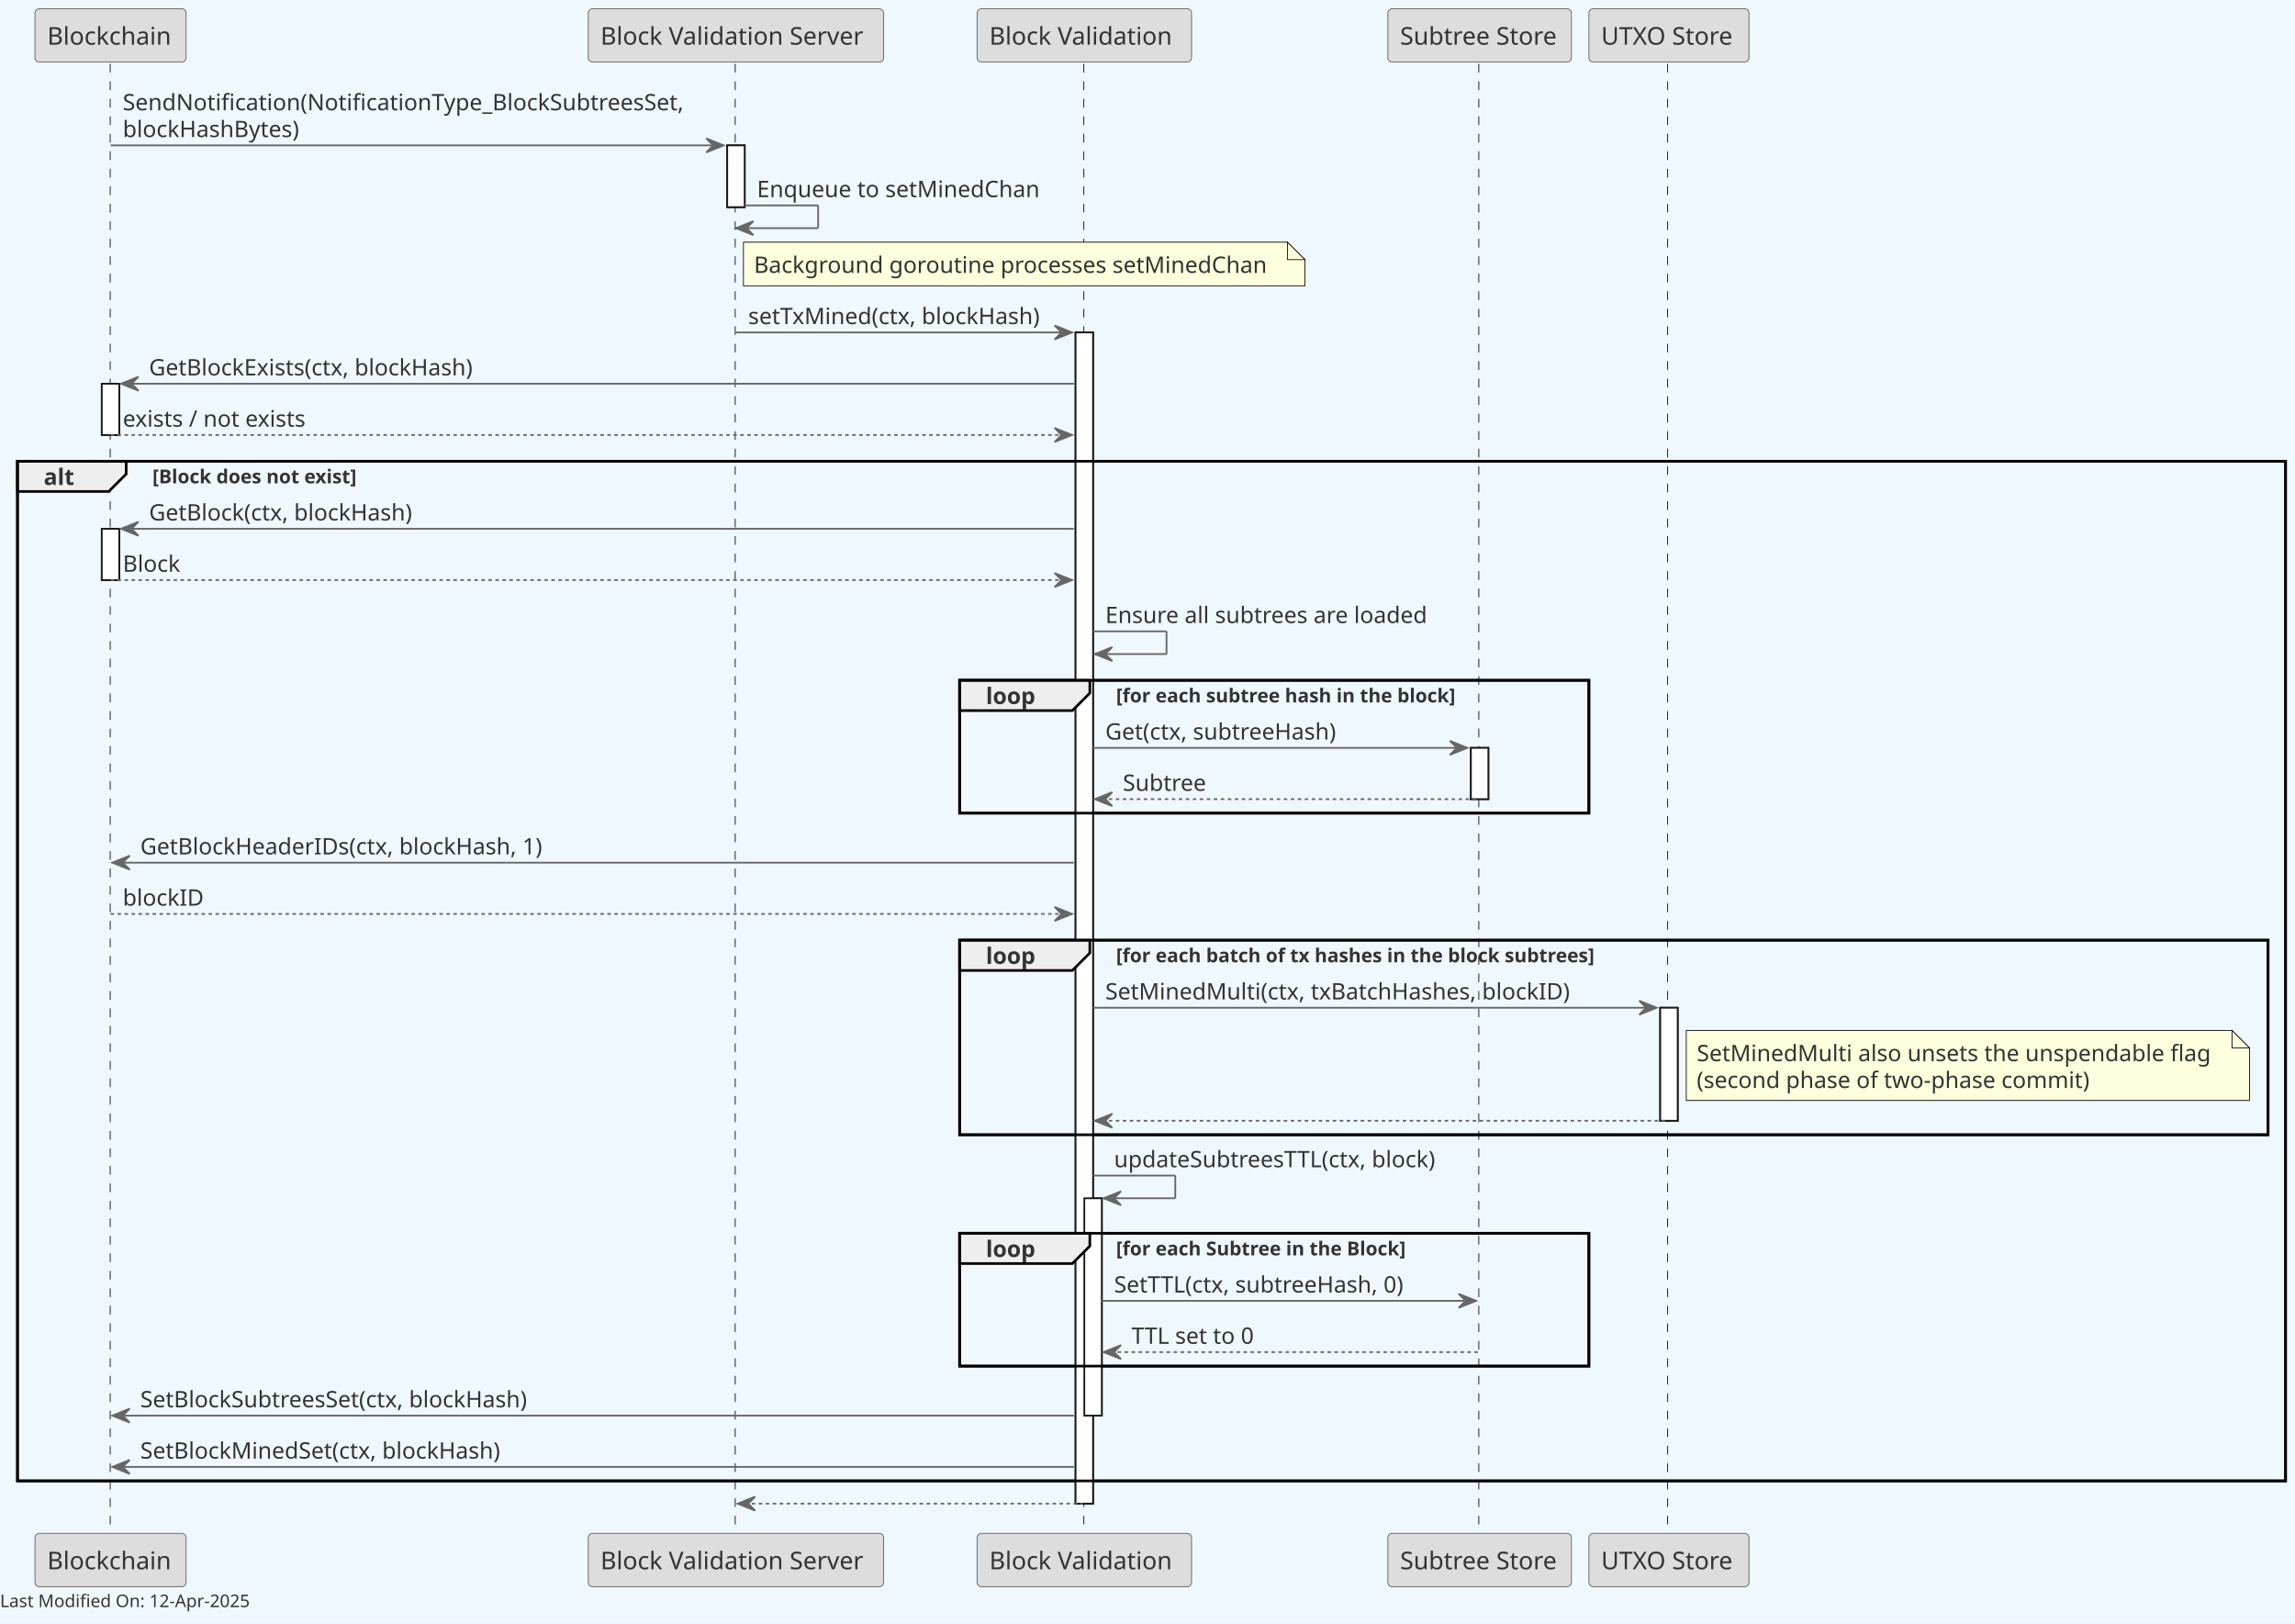
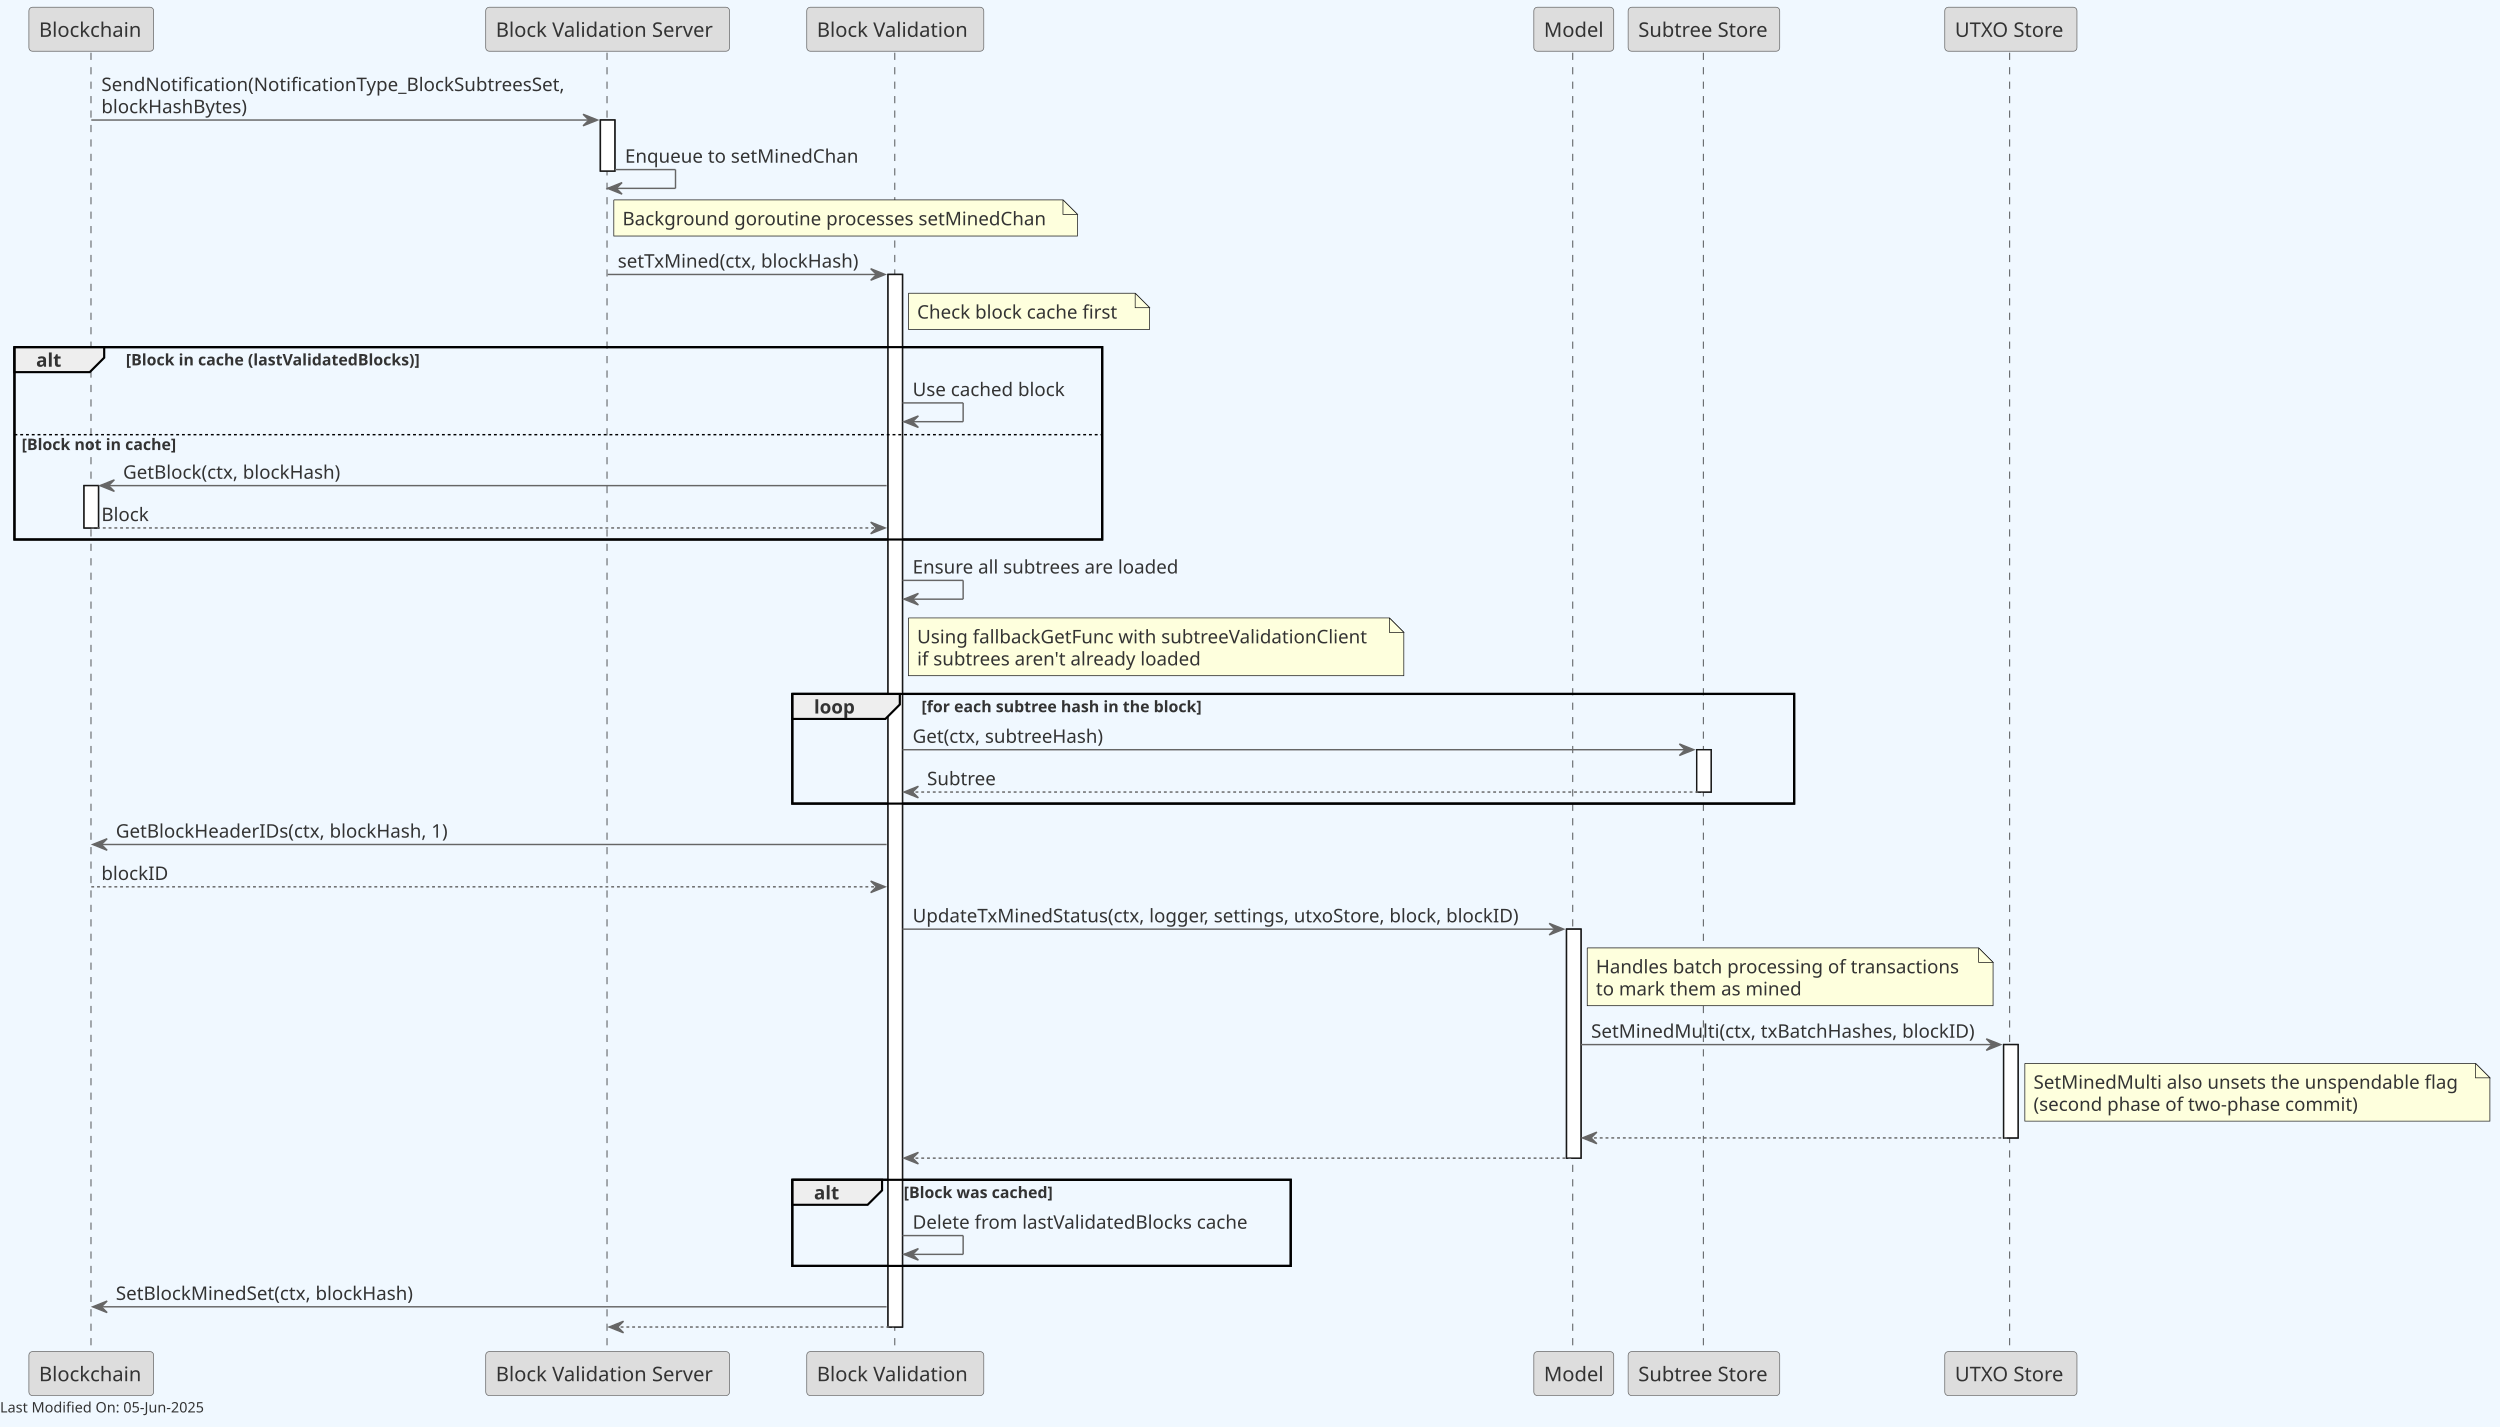
- <svg xmlns="http://www.w3.org/2000/svg" contentStyleType="text/css" height="928" preserveAspectRatio="none" viewBox="0 0 1312 928" width="1312" zoomAndPan="magnify">
-   <path d="m0 0h1312v928h-1312z" fill="#f0f8ff" />
-   <g fill="#fff">
-     <path d="m58.19 219.352h10v29.311h-10z" stroke="#181818" />
-     <path d="m58.19 302.283h10v29.311h-10z" stroke="#181818" />
-     <path d="m415.721 83.109h10v35.31h-10z" stroke="#181818" />
-     <path d="m614.878 190.041h10v669.521h-10z" stroke="#181818" />
-     <path d="m619.878 685.01h10v124.242h-10z" stroke="#181818" />
-     <path d="m840.869 427.525h10v29.311h-10z" stroke="#181818" />
-     <path d="m949.102 576.078h10v64.621h-10z" stroke="#181818" />
+ <svg xmlns="http://www.w3.org/2000/svg" contentStyleType="text/css" height="988px" preserveAspectRatio="none" style="width:1731px;height:988px;background:#F0F8FF;" version="1.1" viewBox="0 0 1731 988" width="1731px" zoomAndPan="magnify">
+   <defs />
+   <g>
+     <rect fill="#F0F8FF" height="988" style="stroke:none;stroke-width:1.0;" width="1731" x="0" y="0" />
+     <rect fill="#FFFFFF" height="29.311" style="stroke:#181818;stroke-width:1.0;" width="10" x="58.19" y="336.238" />
+     <rect fill="#FFFFFF" height="35.31" style="stroke:#181818;stroke-width:1.0;" width="10" x="415.721" y="83.109" />
+     <rect fill="#FFFFFF" height="728.787" style="stroke:#181818;stroke-width:1.0;" width="10" x="614.878" y="190.041" />
+     <rect fill="#FFFFFF" height="158.553" style="stroke:#181818;stroke-width:1.0;" width="10" x="1084.672" y="643.344" />
+     <rect fill="#FFFFFF" height="29.311" style="stroke:#181818;stroke-width:1.0;" width="10" x="1174.799" y="519.102" />
+     <rect fill="#FFFFFF" height="64.621" style="stroke:#181818;stroke-width:1.0;" width="10" x="1387.313" y="723.275" />
+     <rect fill="none" height="133.197" style="stroke:#000000;stroke-width:1.5;" width="753.153" x="10" y="240.352" />
+     <rect fill="none" height="75.932" style="stroke:#000000;stroke-width:1.5;" width="693.678" x="548.59" y="480.481" />
+     <rect fill="none" height="59.621" style="stroke:#000000;stroke-width:1.5;" width="345.115" x="548.59" y="816.896" />
+     <line style="stroke:#181818;stroke-width:0.5;stroke-dasharray:5.0,5.0;" x1="63" x2="63" y1="36.488" y2="936.828" />
+     <line style="stroke:#181818;stroke-width:0.5;stroke-dasharray:5.0,5.0;" x1="420.297" x2="420.297" y1="36.488" y2="936.828" />
+     <line style="stroke:#181818;stroke-width:0.5;stroke-dasharray:5.0,5.0;" x1="619.59" x2="619.59" y1="36.488" y2="936.828" />
+     <line style="stroke:#181818;stroke-width:0.5;stroke-dasharray:5.0,5.0;" x1="1089.014" x2="1089.014" y1="36.488" y2="936.828" />
+     <line style="stroke:#181818;stroke-width:0.5;stroke-dasharray:5.0,5.0;" x1="1179.33" x2="1179.33" y1="36.488" y2="936.828" />
+     <line style="stroke:#181818;stroke-width:0.5;stroke-dasharray:5.0,5.0;" x1="1391.55" x2="1391.55" y1="36.488" y2="936.828" />
+     <rect fill="#DDDDDD" height="30.488" rx="2.5" ry="2.5" style="stroke:#666666;stroke-width:0.5;" width="86.379" x="20" y="5" />
+     <text fill="#333333" font-family="sans-serif" font-size="14" lengthAdjust="spacing" textLength="72.379" x="27" y="25.535">Blockchain</text>
+     <rect fill="#DDDDDD" height="30.488" rx="2.5" ry="2.5" style="stroke:#666666;stroke-width:0.5;" width="86.379" x="20" y="935.828" />
+     <text fill="#333333" font-family="sans-serif" font-size="14" lengthAdjust="spacing" textLength="72.379" x="27" y="956.363">Blockchain</text>
+     <rect fill="#DDDDDD" height="30.488" rx="2.5" ry="2.5" style="stroke:#666666;stroke-width:0.5;" width="168.848" x="336.297" y="5" />
+     <text fill="#333333" font-family="sans-serif" font-size="14" lengthAdjust="spacing" textLength="154.848" x="343.297" y="25.535">Block Validation Server</text>
+     <rect fill="#DDDDDD" height="30.488" rx="2.5" ry="2.5" style="stroke:#666666;stroke-width:0.5;" width="168.848" x="336.297" y="935.828" />
+     <text fill="#333333" font-family="sans-serif" font-size="14" lengthAdjust="spacing" textLength="154.848" x="343.297" y="956.363">Block Validation Server</text>
+     <rect fill="#DDDDDD" height="30.488" rx="2.5" ry="2.5" style="stroke:#666666;stroke-width:0.5;" width="122.575" x="558.59" y="5" />
+     <text fill="#333333" font-family="sans-serif" font-size="14" lengthAdjust="spacing" textLength="108.575" x="565.59" y="25.535">Block Validation</text>
+     <rect fill="#DDDDDD" height="30.488" rx="2.5" ry="2.5" style="stroke:#666666;stroke-width:0.5;" width="122.575" x="558.59" y="935.828" />
+     <text fill="#333333" font-family="sans-serif" font-size="14" lengthAdjust="spacing" textLength="108.575" x="565.59" y="956.363">Block Validation</text>
+     <rect fill="#DDDDDD" height="30.488" rx="2.5" ry="2.5" style="stroke:#666666;stroke-width:0.5;" width="55.316" x="1062.014" y="5" />
+     <text fill="#333333" font-family="sans-serif" font-size="14" lengthAdjust="spacing" textLength="41.316" x="1069.014" y="25.535">Model</text>
+     <rect fill="#DDDDDD" height="30.488" rx="2.5" ry="2.5" style="stroke:#666666;stroke-width:0.5;" width="55.316" x="1062.014" y="935.828" />
+     <text fill="#333333" font-family="sans-serif" font-size="14" lengthAdjust="spacing" textLength="41.316" x="1069.014" y="956.363">Model</text>
+     <rect fill="#DDDDDD" height="30.488" rx="2.5" ry="2.5" style="stroke:#666666;stroke-width:0.5;" width="104.939" x="1127.33" y="5" />
+     <text fill="#333333" font-family="sans-serif" font-size="14" lengthAdjust="spacing" textLength="90.939" x="1134.33" y="25.535">Subtree Store</text>
+     <rect fill="#DDDDDD" height="30.488" rx="2.5" ry="2.5" style="stroke:#666666;stroke-width:0.5;" width="104.939" x="1127.33" y="935.828" />
+     <text fill="#333333" font-family="sans-serif" font-size="14" lengthAdjust="spacing" textLength="90.939" x="1134.33" y="956.363">Subtree Store</text>
+     <rect fill="#DDDDDD" height="30.488" rx="2.5" ry="2.5" style="stroke:#666666;stroke-width:0.5;" width="91.526" x="1346.55" y="5" />
+     <text fill="#333333" font-family="sans-serif" font-size="14" lengthAdjust="spacing" textLength="77.526" x="1353.55" y="25.535">UTXO Store</text>
+     <rect fill="#DDDDDD" height="30.488" rx="2.5" ry="2.5" style="stroke:#666666;stroke-width:0.5;" width="91.526" x="1346.55" y="935.828" />
+     <text fill="#333333" font-family="sans-serif" font-size="14" lengthAdjust="spacing" textLength="77.526" x="1353.55" y="956.363">UTXO Store</text>
+     <rect fill="#FFFFFF" height="29.311" style="stroke:#181818;stroke-width:1.0;" width="10" x="58.19" y="336.238" />
+     <rect fill="#FFFFFF" height="35.31" style="stroke:#181818;stroke-width:1.0;" width="10" x="415.721" y="83.109" />
+     <rect fill="#FFFFFF" height="728.787" style="stroke:#181818;stroke-width:1.0;" width="10" x="614.878" y="190.041" />
+     <rect fill="#FFFFFF" height="158.553" style="stroke:#181818;stroke-width:1.0;" width="10" x="1084.672" y="643.344" />
+     <rect fill="#FFFFFF" height="29.311" style="stroke:#181818;stroke-width:1.0;" width="10" x="1174.799" y="519.102" />
+     <rect fill="#FFFFFF" height="64.621" style="stroke:#181818;stroke-width:1.0;" width="10" x="1387.313" y="723.275" />
+     <polygon fill="#666666" points="403.721,79.109,413.721,83.109,403.721,87.109,407.721,83.109" style="stroke:#666666;stroke-width:1.0;" />
+     <line style="stroke:#666666;stroke-width:1.0;" x1="63.19" x2="409.721" y1="83.109" y2="83.109" />
+     <text fill="#333333" font-family="sans-serif" font-size="13" lengthAdjust="spacing" textLength="329.418" x="70.189" y="63.057">SendNotification(NotificationType_BlockSubtreesSet,</text>
+     <text fill="#333333" font-family="sans-serif" font-size="13" lengthAdjust="spacing" textLength="102.838" x="70.189" y="78.367">blockHashBytes)</text>
+     <line style="stroke:#666666;stroke-width:1.0;" x1="425.721" x2="467.721" y1="117.42" y2="117.42" />
+     <line style="stroke:#666666;stroke-width:1.0;" x1="467.721" x2="467.721" y1="117.42" y2="130.42" />
+     <line style="stroke:#666666;stroke-width:1.0;" x1="420.721" x2="467.721" y1="130.42" y2="130.42" />
+     <polygon fill="#666666" points="430.721,126.42,420.721,130.42,430.721,134.42,426.721,130.42" style="stroke:#666666;stroke-width:1.0;" />
+     <text fill="#333333" font-family="sans-serif" font-size="13" lengthAdjust="spacing" textLength="164.481" x="432.721" y="112.678">Enqueue to setMinedChan</text>
+     <path d="M425,138.42 L425,163.42 L746,163.42 L746,148.42 L736,138.42 L425,138.42 " fill="#FEFFDD" style="stroke:#181818;stroke-width:0.5;" />
+     <path d="M736,138.42 L736,148.42 L746,148.42 L736,138.42 " fill="#FEFFDD" style="stroke:#181818;stroke-width:0.5;" />
+     <text fill="#333333" font-family="sans-serif" font-size="13" lengthAdjust="spacing" textLength="300.377" x="431" y="155.988">Background goroutine processes setMinedChan</text>
+     <polygon fill="#666666" points="602.878,186.041,612.878,190.041,602.878,194.041,606.878,190.041" style="stroke:#666666;stroke-width:1.0;" />
+     <line style="stroke:#666666;stroke-width:1.0;" x1="420.721" x2="608.878" y1="190.041" y2="190.041" />
+     <text fill="#333333" font-family="sans-serif" font-size="13" lengthAdjust="spacing" textLength="175.157" x="427.721" y="185.299">setTxMined(ctx, blockHash)</text>
+     <path d="M629,203.041 L629,228.041 L796,228.041 L796,213.041 L786,203.041 L629,203.041 " fill="#FEFFDD" style="stroke:#181818;stroke-width:0.5;" />
+     <path d="M786,203.041 L786,213.041 L796,213.041 L786,203.041 " fill="#FEFFDD" style="stroke:#181818;stroke-width:0.5;" />
+     <text fill="#333333" font-family="sans-serif" font-size="13" lengthAdjust="spacing" textLength="146.237" x="635" y="220.609">Check block cache first</text>
+     <path d="M10,240.352 L72.139,240.352 L72.139,247.662 L62.139,257.662 L10,257.662 L10,240.352 " fill="#EEEEEE" style="stroke:#000000;stroke-width:1.5;" />
+     <rect fill="none" height="133.197" style="stroke:#000000;stroke-width:1.5;" width="753.153" x="10" y="240.352" />
+     <text fill="#333333" font-family="sans-serif" font-size="13" font-weight="bold" lengthAdjust="spacing" textLength="17.139" x="25" y="253.92">alt</text>
+     <text fill="#333333" font-family="sans-serif" font-size="11" font-weight="bold" lengthAdjust="spacing" textLength="210.719" x="87.139" y="252.986">[Block in cache (lastValidatedBlocks)]</text>
+     <line style="stroke:#666666;stroke-width:1.0;" x1="624.878" x2="666.878" y1="278.973" y2="278.973" />
+     <line style="stroke:#666666;stroke-width:1.0;" x1="666.878" x2="666.878" y1="278.973" y2="291.973" />
+     <line style="stroke:#666666;stroke-width:1.0;" x1="625.878" x2="666.878" y1="291.973" y2="291.973" />
+     <polygon fill="#666666" points="635.878,287.973,625.878,291.973,635.878,295.973,631.878,291.973" style="stroke:#666666;stroke-width:1.0;" />
+     <text fill="#333333" font-family="sans-serif" font-size="13" lengthAdjust="spacing" textLength="109.275" x="631.878" y="274.231">Use cached block</text>
+     <line style="stroke:#000000;stroke-width:1.0;stroke-dasharray:2.0,2.0;" x1="10" x2="763.153" y1="300.973" y2="300.973" />
+     <text fill="#333333" font-family="sans-serif" font-size="11" font-weight="bold" lengthAdjust="spacing" textLength="110.731" x="15" y="311.607">[Block not in cache]</text>
+     <polygon fill="#666666" points="79.189,332.238,69.189,336.238,79.189,340.238,75.189,336.238" style="stroke:#666666;stroke-width:1.0;" />
+     <line style="stroke:#666666;stroke-width:1.0;" x1="73.189" x2="613.878" y1="336.238" y2="336.238" />
+     <text fill="#333333" font-family="sans-serif" font-size="13" lengthAdjust="spacing" textLength="156.762" x="85.189" y="331.496">GetBlock(ctx, blockHash)</text>
+     <polygon fill="#666666" points="602.878,361.549,612.878,365.549,602.878,369.549,606.878,365.549" style="stroke:#666666;stroke-width:1.0;" />
+     <line style="stroke:#666666;stroke-width:1.0;stroke-dasharray:2.0,2.0;" x1="63.19" x2="608.878" y1="365.549" y2="365.549" />
+     <text fill="#333333" font-family="sans-serif" font-size="13" lengthAdjust="spacing" textLength="33.477" x="70.189" y="360.807">Block</text>
+     <line style="stroke:#666666;stroke-width:1.0;" x1="624.878" x2="666.878" y1="401.859" y2="401.859" />
+     <line style="stroke:#666666;stroke-width:1.0;" x1="666.878" x2="666.878" y1="401.859" y2="414.859" />
+     <line style="stroke:#666666;stroke-width:1.0;" x1="625.878" x2="666.878" y1="414.859" y2="414.859" />
+     <polygon fill="#666666" points="635.878,410.859,625.878,414.859,635.878,418.859,631.878,414.859" style="stroke:#666666;stroke-width:1.0;" />
+     <text fill="#333333" font-family="sans-serif" font-size="13" lengthAdjust="spacing" textLength="189.96" x="631.878" y="397.117">Ensure all subtrees are loaded</text>
+     <path d="M629,427.859 L629,467.859 L972,467.859 L972,437.859 L962,427.859 L629,427.859 " fill="#FEFFDD" style="stroke:#181818;stroke-width:0.5;" />
+     <path d="M962,427.859 L962,437.859 L972,437.859 L962,427.859 " fill="#FEFFDD" style="stroke:#181818;stroke-width:0.5;" />
+     <text fill="#333333" font-family="sans-serif" font-size="13" lengthAdjust="spacing" textLength="322.423" x="635" y="445.428">Using fallbackGetFunc with subtreeValidationClient</text>
+     <text fill="#333333" font-family="sans-serif" font-size="13" lengthAdjust="spacing" textLength="202.992" x="635" y="460.738">if subtrees aren't already loaded</text>
+     <path d="M548.59,480.481 L623.037,480.481 L623.037,487.791 L613.037,497.791 L548.59,497.791 L548.59,480.481 " fill="#EEEEEE" style="stroke:#000000;stroke-width:1.5;" />
+     <rect fill="none" height="75.932" style="stroke:#000000;stroke-width:1.5;" width="693.678" x="548.59" y="480.481" />
+     <text fill="#333333" font-family="sans-serif" font-size="13" font-weight="bold" lengthAdjust="spacing" textLength="29.447" x="563.59" y="494.049">loop</text>
+     <text fill="#333333" font-family="sans-serif" font-size="11" font-weight="bold" lengthAdjust="spacing" textLength="202.334" x="638.037" y="493.115">[for each subtree hash in the block]</text>
+     <polygon fill="#666666" points="1162.799,515.102,1172.799,519.102,1162.799,523.102,1166.799,519.102" style="stroke:#666666;stroke-width:1.0;" />
+     <line style="stroke:#666666;stroke-width:1.0;" x1="624.878" x2="1168.799" y1="519.102" y2="519.102" />
+     <text fill="#333333" font-family="sans-serif" font-size="13" lengthAdjust="spacing" textLength="136.646" x="631.878" y="514.359">Get(ctx, subtreeHash)</text>
+     <polygon fill="#666666" points="635.878,544.412,625.878,548.412,635.878,552.412,631.878,548.412" style="stroke:#666666;stroke-width:1.0;" />
+     <line style="stroke:#666666;stroke-width:1.0;stroke-dasharray:2.0,2.0;" x1="629.878" x2="1178.799" y1="548.412" y2="548.412" />
+     <text fill="#333333" font-family="sans-serif" font-size="13" lengthAdjust="spacing" textLength="47.919" x="641.878" y="543.67">Subtree</text>
+     <polygon fill="#666666" points="74.189,580.723,64.189,584.723,74.189,588.723,70.189,584.723" style="stroke:#666666;stroke-width:1.0;" />
+     <line style="stroke:#666666;stroke-width:1.0;" x1="68.189" x2="613.878" y1="584.723" y2="584.723" />
+     <text fill="#333333" font-family="sans-serif" font-size="13" lengthAdjust="spacing" textLength="238.037" x="80.189" y="579.981">GetBlockHeaderIDs(ctx, blockHash, 1)</text>
+     <polygon fill="#666666" points="602.878,610.033,612.878,614.033,602.878,618.033,606.878,614.033" style="stroke:#666666;stroke-width:1.0;" />
+     <line style="stroke:#666666;stroke-width:1.0;stroke-dasharray:2.0,2.0;" x1="63.19" x2="608.878" y1="614.033" y2="614.033" />
+     <text fill="#333333" font-family="sans-serif" font-size="13" lengthAdjust="spacing" textLength="47.665" x="70.189" y="609.291">blockID</text>
+     <polygon fill="#666666" points="1072.672,639.344,1082.672,643.344,1072.672,647.344,1076.672,643.344" style="stroke:#666666;stroke-width:1.0;" />
+     <line style="stroke:#666666;stroke-width:1.0;" x1="624.878" x2="1078.672" y1="643.344" y2="643.344" />
+     <text fill="#333333" font-family="sans-serif" font-size="13" lengthAdjust="spacing" textLength="440.794" x="631.878" y="638.602">UpdateTxMinedStatus(ctx, logger, settings, utxoStore, block, blockID)</text>
+     <path d="M1099,656.344 L1099,696.344 L1380,696.344 L1380,666.344 L1370,656.344 L1099,656.344 " fill="#FEFFDD" style="stroke:#181818;stroke-width:0.5;" />
+     <path d="M1370,656.344 L1370,666.344 L1380,666.344 L1370,656.344 " fill="#FEFFDD" style="stroke:#181818;stroke-width:0.5;" />
+     <text fill="#333333" font-family="sans-serif" font-size="13" lengthAdjust="spacing" textLength="260.546" x="1105" y="673.912">Handles batch processing of transactions</text>
+     <text fill="#333333" font-family="sans-serif" font-size="13" lengthAdjust="spacing" textLength="147.037" x="1105" y="689.223">to mark them as mined</text>
+     <polygon fill="#666666" points="1375.313,719.275,1385.313,723.275,1375.313,727.275,1379.313,723.275" style="stroke:#666666;stroke-width:1.0;" />
+     <line style="stroke:#666666;stroke-width:1.0;" x1="1094.672" x2="1381.313" y1="723.275" y2="723.275" />
+     <text fill="#333333" font-family="sans-serif" font-size="13" lengthAdjust="spacing" textLength="273.641" x="1101.672" y="718.533">SetMinedMulti(ctx, txBatchHashes, blockID)</text>
+     <path d="M1402,736.275 L1402,776.275 L1724,776.275 L1724,746.275 L1714,736.275 L1402,736.275 " fill="#FEFFDD" style="stroke:#181818;stroke-width:0.5;" />
+     <path d="M1714,736.275 L1714,746.275 L1724,746.275 L1714,736.275 " fill="#FEFFDD" style="stroke:#181818;stroke-width:0.5;" />
+     <text fill="#333333" font-family="sans-serif" font-size="13" lengthAdjust="spacing" textLength="301.603" x="1408" y="753.844">SetMinedMulti also unsets the unspendable flag</text>
+     <text fill="#333333" font-family="sans-serif" font-size="13" lengthAdjust="spacing" textLength="234.958" x="1408" y="769.154">(second phase of two-phase commit)</text>
+     <polygon fill="#666666" points="1105.672,783.896,1095.672,787.896,1105.672,791.896,1101.672,787.896" style="stroke:#666666;stroke-width:1.0;" />
+     <line style="stroke:#666666;stroke-width:1.0;stroke-dasharray:2.0,2.0;" x1="1099.672" x2="1391.313" y1="787.896" y2="787.896" />
+     <polygon fill="#666666" points="635.878,797.896,625.878,801.896,635.878,805.896,631.878,801.896" style="stroke:#666666;stroke-width:1.0;" />
+     <line style="stroke:#666666;stroke-width:1.0;stroke-dasharray:2.0,2.0;" x1="629.878" x2="1088.672" y1="801.896" y2="801.896" />
+     <path d="M548.59,816.896 L610.729,816.896 L610.729,824.207 L600.729,834.207 L548.59,834.207 L548.59,816.896 " fill="#EEEEEE" style="stroke:#000000;stroke-width:1.5;" />
+     <rect fill="none" height="59.621" style="stroke:#000000;stroke-width:1.5;" width="345.115" x="548.59" y="816.896" />
+     <text fill="#333333" font-family="sans-serif" font-size="13" font-weight="bold" lengthAdjust="spacing" textLength="17.139" x="563.59" y="830.465">alt</text>
+     <text fill="#333333" font-family="sans-serif" font-size="11" font-weight="bold" lengthAdjust="spacing" textLength="107.062" x="625.729" y="829.531">[Block was cached]</text>
+     <line style="stroke:#666666;stroke-width:1.0;" x1="624.878" x2="666.878" y1="855.518" y2="855.518" />
+     <line style="stroke:#666666;stroke-width:1.0;" x1="666.878" x2="666.878" y1="855.518" y2="868.518" />
+     <line style="stroke:#666666;stroke-width:1.0;" x1="625.878" x2="666.878" y1="868.518" y2="868.518" />
+     <polygon fill="#666666" points="635.878,864.518,625.878,868.518,635.878,872.518,631.878,868.518" style="stroke:#666666;stroke-width:1.0;" />
+     <text fill="#333333" font-family="sans-serif" font-size="13" lengthAdjust="spacing" textLength="239.827" x="631.878" y="850.775">Delete from lastValidatedBlocks cache</text>
+     <polygon fill="#666666" points="74.189,900.828,64.189,904.828,74.189,908.828,70.189,904.828" style="stroke:#666666;stroke-width:1.0;" />
+     <line style="stroke:#666666;stroke-width:1.0;" x1="68.189" x2="613.878" y1="904.828" y2="904.828" />
+     <text fill="#333333" font-family="sans-serif" font-size="13" lengthAdjust="spacing" textLength="211.923" x="80.189" y="900.086">SetBlockMinedSet(ctx, blockHash)</text>
+     <polygon fill="#666666" points="431.721,914.828,421.721,918.828,431.721,922.828,427.721,918.828" style="stroke:#666666;stroke-width:1.0;" />
+     <line style="stroke:#666666;stroke-width:1.0;stroke-dasharray:2.0,2.0;" x1="425.721" x2="618.878" y1="918.828" y2="918.828" />
+     <text fill="#333333" font-family="sans-serif" font-size="10" lengthAdjust="spacing" textLength="153.731" x="0" y="977.984">Last Modified On: 05-Jun-2025</text>
  </g>
-   <path d="m10 263.662h1296.602v582.9h-1296.602z" fill="none" stroke="#000" stroke-width="1.5" />
-   <path d="m548.59 388.904h359.748v75.932h-359.748z" fill="none" stroke="#000" stroke-width="1.5" />
-   <path d="m548.59 537.457h748.012v111.242h-748.012z" fill="none" stroke="#000" stroke-width="1.5" />
-   <path d="m548.59 705.01h359.748v75.932h-359.748z" fill="none" stroke="#000" stroke-width="1.5" />
-   <path d="m63 36.488v841.074" stroke="#181818" stroke-dasharray="5 5" stroke-width=".5" />
-   <path d="m420.297 36.488v841.074" stroke="#181818" stroke-dasharray="5 5" stroke-width=".5" />
-   <path d="m619.59 36.488v841.074" stroke="#181818" stroke-dasharray="5 5" stroke-width=".5" />
-   <path d="m845.4 36.488v841.074" stroke="#181818" stroke-dasharray="5 5" stroke-width=".5" />
-   <path d="m953.338 36.488v841.074" stroke="#181818" stroke-dasharray="5 5" stroke-width=".5" />
-   <rect fill="#ddd" height="30.488" rx="2.5" stroke="#666" stroke-width=".5" width="86.379" x="20" y="5" />
-   <text fill="#333" font-family="sans-serif" font-size="14" lengthAdjust="spacing" textLength="72.379" x="27" y="25.535">Blockchain</text>
-   <rect fill="#ddd" height="30.488" rx="2.5" stroke="#666" stroke-width=".5" width="86.379" x="20" y="876.562" />
-   <text fill="#333" font-family="sans-serif" font-size="14" lengthAdjust="spacing" textLength="72.379" x="27" y="897.098">Blockchain</text>
-   <rect fill="#ddd" height="30.488" rx="2.5" stroke="#666" stroke-width=".5" width="168.848" x="336.297" y="5" />
-   <text fill="#333" font-family="sans-serif" font-size="14" lengthAdjust="spacing" textLength="154.848" x="343.297" y="25.535">Block Validation Server</text>
-   <rect fill="#ddd" height="30.488" rx="2.5" stroke="#666" stroke-width=".5" width="168.848" x="336.297" y="876.562" />
-   <text fill="#333" font-family="sans-serif" font-size="14" lengthAdjust="spacing" textLength="154.848" x="343.297" y="897.098">Block Validation Server</text>
-   <rect fill="#ddd" height="30.488" rx="2.5" stroke="#666" stroke-width=".5" width="122.575" x="558.59" y="5" />
-   <text fill="#333" font-family="sans-serif" font-size="14" lengthAdjust="spacing" textLength="108.575" x="565.59" y="25.535">Block Validation</text>
-   <rect fill="#ddd" height="30.488" rx="2.5" stroke="#666" stroke-width=".5" width="122.575" x="558.59" y="876.562" />
-   <text fill="#333" font-family="sans-serif" font-size="14" lengthAdjust="spacing" textLength="108.575" x="565.59" y="897.098">Block Validation</text>
-   <rect fill="#ddd" height="30.488" rx="2.5" stroke="#666" stroke-width=".5" width="104.939" x="793.4" y="5" />
-   <text fill="#333" font-family="sans-serif" font-size="14" lengthAdjust="spacing" textLength="90.939" x="800.4" y="25.535">Subtree Store</text>
-   <rect fill="#ddd" height="30.488" rx="2.5" stroke="#666" stroke-width=".5" width="104.939" x="793.4" y="876.562" />
-   <text fill="#333" font-family="sans-serif" font-size="14" lengthAdjust="spacing" textLength="90.939" x="800.4" y="897.098">Subtree Store</text>
-   <rect fill="#ddd" height="30.488" rx="2.5" stroke="#666" stroke-width=".5" width="91.526" x="908.338" y="5" />
-   <text fill="#333" font-family="sans-serif" font-size="14" lengthAdjust="spacing" textLength="77.526" x="915.338" y="25.535">UTXO Store</text>
-   <rect fill="#ddd" height="30.488" rx="2.5" stroke="#666" stroke-width=".5" width="91.526" x="908.338" y="876.562" />
-   <text fill="#333" font-family="sans-serif" font-size="14" lengthAdjust="spacing" textLength="77.526" x="915.338" y="897.098">UTXO Store</text>
-   <path d="m58.19 219.352h10v29.311h-10z" fill="#fff" stroke="#181818" />
-   <path d="m58.19 302.283h10v29.311h-10z" fill="#fff" stroke="#181818" />
-   <path d="m415.721 83.109h10v35.31h-10z" fill="#fff" stroke="#181818" />
-   <path d="m614.878 190.041h10v669.521h-10z" fill="#fff" stroke="#181818" />
-   <path d="m619.878 685.01h10v124.242h-10z" fill="#fff" stroke="#181818" />
-   <path d="m840.869 427.525h10v29.311h-10z" fill="#fff" stroke="#181818" />
-   <path d="m949.102 576.078h10v64.621h-10z" fill="#fff" stroke="#181818" />
-   <path d="m403.721 79.109 10 4-10 4 4-4z" fill="#666" stroke="#666" />
-   <path d="m63.19 83.109h346.531" stroke="#666" />
-   <text fill="#333" font-family="sans-serif" font-size="13" lengthAdjust="spacing" textLength="329.418" x="70.189" y="63.057">SendNotification(NotificationType_BlockSubtreesSet,</text>
-   <text fill="#333" font-family="sans-serif" font-size="13" lengthAdjust="spacing" textLength="102.838" x="70.189" y="78.367">blockHashBytes)</text>
-   <path d="m425.721 117.42h42" stroke="#666" />
-   <path d="m467.721 117.42v13" stroke="#666" />
-   <path d="m420.721 130.42h47" stroke="#666" />
-   <path d="m430.721 126.42-10 4 10 4-4-4z" fill="#666" stroke="#666" />
-   <text fill="#333" font-family="sans-serif" font-size="13" lengthAdjust="spacing" textLength="164.481" x="432.721" y="112.678">Enqueue to setMinedChan</text>
-   <path d="m425 138.42v25h321v-15l-10-10z" fill="#feffdd" stroke="#181818" stroke-width=".5" />
-   <path d="m736 138.42v10h10z" fill="#feffdd" stroke="#181818" stroke-width=".5" />
-   <text fill="#333" font-family="sans-serif" font-size="13" lengthAdjust="spacing" textLength="300.377" x="431" y="155.988">Background goroutine processes setMinedChan</text>
-   <path d="m602.878 186.041 10 4-10 4 4-4z" fill="#666" stroke="#666" />
-   <path d="m420.721 190.041h188.157" stroke="#666" />
-   <text fill="#333" font-family="sans-serif" font-size="13" lengthAdjust="spacing" textLength="175.157" x="427.721" y="185.299">setTxMined(ctx, blockHash)</text>
-   <path d="m79.189 215.352-10 4 10 4-4-4z" fill="#666" stroke="#666" />
-   <path d="m73.189 219.352h540.688" stroke="#666" />
-   <text fill="#333" font-family="sans-serif" font-size="13" lengthAdjust="spacing" textLength="193.654" x="85.189" y="214.609">GetBlockExists(ctx, blockHash)</text>
-   <path d="m602.878 244.662 10 4-10 4 4-4z" fill="#666" stroke="#666" />
-   <path d="m63.19 248.662h545.688" stroke="#666" stroke-dasharray="2 2" />
-   <text fill="#333" font-family="sans-serif" font-size="13" lengthAdjust="spacing" textLength="114.251" x="70.189" y="243.92">exists / not exists</text>
-   <path d="m10 263.662h62.139v7.311l-10 10h-52.139z" fill="#eee" stroke="#000" stroke-width="1.5" />
-   <path d="m10 263.662h1296.602v582.9h-1296.602z" fill="none" stroke="#000" stroke-width="1.5" />
-   <text fill="#333" font-family="sans-serif" font-size="13" font-weight="bold" lengthAdjust="spacing" textLength="17.139" x="25" y="277.231">alt</text>
-   <text fill="#333" font-family="sans-serif" font-size="11" font-weight="bold" lengthAdjust="spacing" textLength="122.262" x="87.139" y="276.297">[Block does not exist]</text>
-   <path d="m79.189 298.283-10 4 10 4-4-4z" fill="#666" stroke="#666" />
-   <path d="m73.189 302.283h540.688" stroke="#666" />
-   <text fill="#333" font-family="sans-serif" font-size="13" lengthAdjust="spacing" textLength="156.762" x="85.189" y="297.541">GetBlock(ctx, blockHash)</text>
-   <path d="m602.878 327.594 10 4-10 4 4-4z" fill="#666" stroke="#666" />
-   <path d="m63.19 331.594h545.688" stroke="#666" stroke-dasharray="2 2" />
-   <text fill="#333" font-family="sans-serif" font-size="13" lengthAdjust="spacing" textLength="33.477" x="70.189" y="326.852">Block</text>
-   <path d="m624.878 360.904h42" stroke="#666" />
-   <path d="m666.878 360.904v13" stroke="#666" />
-   <path d="m625.878 373.904h41" stroke="#666" />
-   <path d="m635.878 369.904-10 4 10 4-4-4z" fill="#666" stroke="#666" />
-   <text fill="#333" font-family="sans-serif" font-size="13" lengthAdjust="spacing" textLength="189.96" x="631.878" y="356.162">Ensure all subtrees are loaded</text>
-   <path d="m548.59 388.904h74.447v7.311l-10 10h-64.447z" fill="#eee" stroke="#000" stroke-width="1.5" />
-   <path d="m548.59 388.904h359.748v75.932h-359.748z" fill="none" stroke="#000" stroke-width="1.5" />
-   <text fill="#333" font-family="sans-serif" font-size="13" font-weight="bold" lengthAdjust="spacing" textLength="29.447" x="563.59" y="402.473">loop</text>
-   <text fill="#333" font-family="sans-serif" font-size="11" font-weight="bold" lengthAdjust="spacing" textLength="202.334" x="638.037" y="401.539">[for each subtree hash in the block]</text>
-   <path d="m828.869 423.525 10 4-10 4 4-4z" fill="#666" stroke="#666" />
-   <path d="m624.878 427.525h209.991" stroke="#666" />
-   <text fill="#333" font-family="sans-serif" font-size="13" lengthAdjust="spacing" textLength="136.646" x="631.878" y="422.783">Get(ctx, subtreeHash)</text>
-   <path d="m635.878 452.836-10 4 10 4-4-4z" fill="#666" stroke="#666" />
-   <path d="m629.878 456.836h214.991" stroke="#666" stroke-dasharray="2 2" />
-   <text fill="#333" font-family="sans-serif" font-size="13" lengthAdjust="spacing" textLength="47.919" x="641.878" y="452.094">Subtree</text>
-   <path d="m74.189 489.147-10 4 10 4-4-4z" fill="#666" stroke="#666" />
-   <path d="m68.189 493.147h545.688" stroke="#666" />
-   <text fill="#333" font-family="sans-serif" font-size="13" lengthAdjust="spacing" textLength="238.037" x="80.189" y="488.404">GetBlockHeaderIDs(ctx, blockHash, 1)</text>
-   <path d="m602.878 518.457 10 4-10 4 4-4z" fill="#666" stroke="#666" />
-   <path d="m63.19 522.457h545.688" stroke="#666" stroke-dasharray="2 2" />
-   <text fill="#333" font-family="sans-serif" font-size="13" lengthAdjust="spacing" textLength="47.665" x="70.189" y="517.715">blockID</text>
-   <path d="m548.59 537.457h74.447v7.311l-10 10h-64.447z" fill="#eee" stroke="#000" stroke-width="1.5" />
-   <path d="m548.59 537.457h748.012v111.242h-748.012z" fill="none" stroke="#000" stroke-width="1.5" />
-   <text fill="#333" font-family="sans-serif" font-size="13" font-weight="bold" lengthAdjust="spacing" textLength="29.447" x="563.59" y="551.025">loop</text>
-   <text fill="#333" font-family="sans-serif" font-size="11" font-weight="bold" lengthAdjust="spacing" textLength="285.93" x="638.037" y="550.092">[for each batch of tx hashes in the block subtrees]</text>
-   <path d="m937.102 572.078 10 4-10 4 4-4z" fill="#666" stroke="#666" />
-   <path d="m624.878 576.078h318.224" stroke="#666" />
-   <text fill="#333" font-family="sans-serif" font-size="13" lengthAdjust="spacing" textLength="273.641" x="631.878" y="571.336">SetMinedMulti(ctx, txBatchHashes, blockID)</text>
-   <path d="m964 589.078v40h322v-30l-10-10z" fill="#feffdd" stroke="#181818" stroke-width=".5" />
-   <path d="m1276 589.078v10h10z" fill="#feffdd" stroke="#181818" stroke-width=".5" />
-   <text fill="#333" font-family="sans-serif" font-size="13" lengthAdjust="spacing" textLength="301.603" x="970" y="606.646">SetMinedMulti also unsets the unspendable flag</text>
-   <text fill="#333" font-family="sans-serif" font-size="13" lengthAdjust="spacing" textLength="234.958" x="970" y="621.957">(second phase of two-phase commit)</text>
-   <path d="m635.878 636.699-10 4 10 4-4-4z" fill="#666" stroke="#666" />
-   <path d="m629.878 640.699h323.224" stroke="#666" stroke-dasharray="2 2" />
-   <path d="m624.878 672.01h47" stroke="#666" />
-   <path d="m671.878 672.01v13" stroke="#666" />
-   <path d="m630.878 685.01h41" stroke="#666" />
-   <path d="m640.878 681.01-10 4 10 4-4-4z" fill="#666" stroke="#666" />
-   <text fill="#333" font-family="sans-serif" font-size="13" lengthAdjust="spacing" textLength="191.991" x="636.878" y="667.268">updateSubtreesTTL(ctx, block)</text>
-   <path d="m548.59 705.01h74.447v7.311l-10 10h-64.447z" fill="#eee" stroke="#000" stroke-width="1.5" />
-   <path d="m548.59 705.01h359.748v75.932h-359.748z" fill="none" stroke="#000" stroke-width="1.5" />
-   <text fill="#333" font-family="sans-serif" font-size="13" font-weight="bold" lengthAdjust="spacing" textLength="29.447" x="563.59" y="718.578">loop</text>
-   <text fill="#333" font-family="sans-serif" font-size="11" font-weight="bold" lengthAdjust="spacing" textLength="171.279" x="638.037" y="717.644">[for each Subtree in the Block]</text>
-   <path d="m833.869 739.631 10 4-10 4 4-4z" fill="#666" stroke="#666" />
-   <path d="m629.878 743.631h209.991" stroke="#666" />
-   <text fill="#333" font-family="sans-serif" font-size="13" lengthAdjust="spacing" textLength="174.072" x="636.878" y="738.889">SetTTL(ctx, subtreeHash, 0)</text>
-   <path d="m640.878 768.941-10 4 10 4-4-4z" fill="#666" stroke="#666" />
-   <path d="m634.878 772.941h209.991" stroke="#666" stroke-dasharray="2 2" />
-   <text fill="#333" font-family="sans-serif" font-size="13" lengthAdjust="spacing" textLength="75.512" x="646.878" y="768.199">TTL set to 0</text>
-   <path d="m74.189 805.252-10 4 10 4-4-4z" fill="#666" stroke="#666" />
-   <path d="m68.189 809.252h545.688" stroke="#666" />
-   <text fill="#333" font-family="sans-serif" font-size="13" lengthAdjust="spacing" textLength="228.02" x="80.189" y="804.51">SetBlockSubtreesSet(ctx, blockHash)</text>
-   <path d="m74.189 834.562-10 4 10 4-4-4z" fill="#666" stroke="#666" />
-   <path d="m68.189 838.562h545.688" stroke="#666" />
-   <text fill="#333" font-family="sans-serif" font-size="13" lengthAdjust="spacing" textLength="211.923" x="80.189" y="833.82">SetBlockMinedSet(ctx, blockHash)</text>
-   <path d="m431.721 855.562-10 4 10 4-4-4z" fill="#666" stroke="#666" />
-   <path d="m425.721 859.562h193.157" stroke="#666" stroke-dasharray="2 2" />
-   <text fill="#333" font-family="sans-serif" font-size="10" lengthAdjust="spacing" textLength="155.493" y="918.719">Last Modified On: 12-Apr-2025</text>
</svg>
